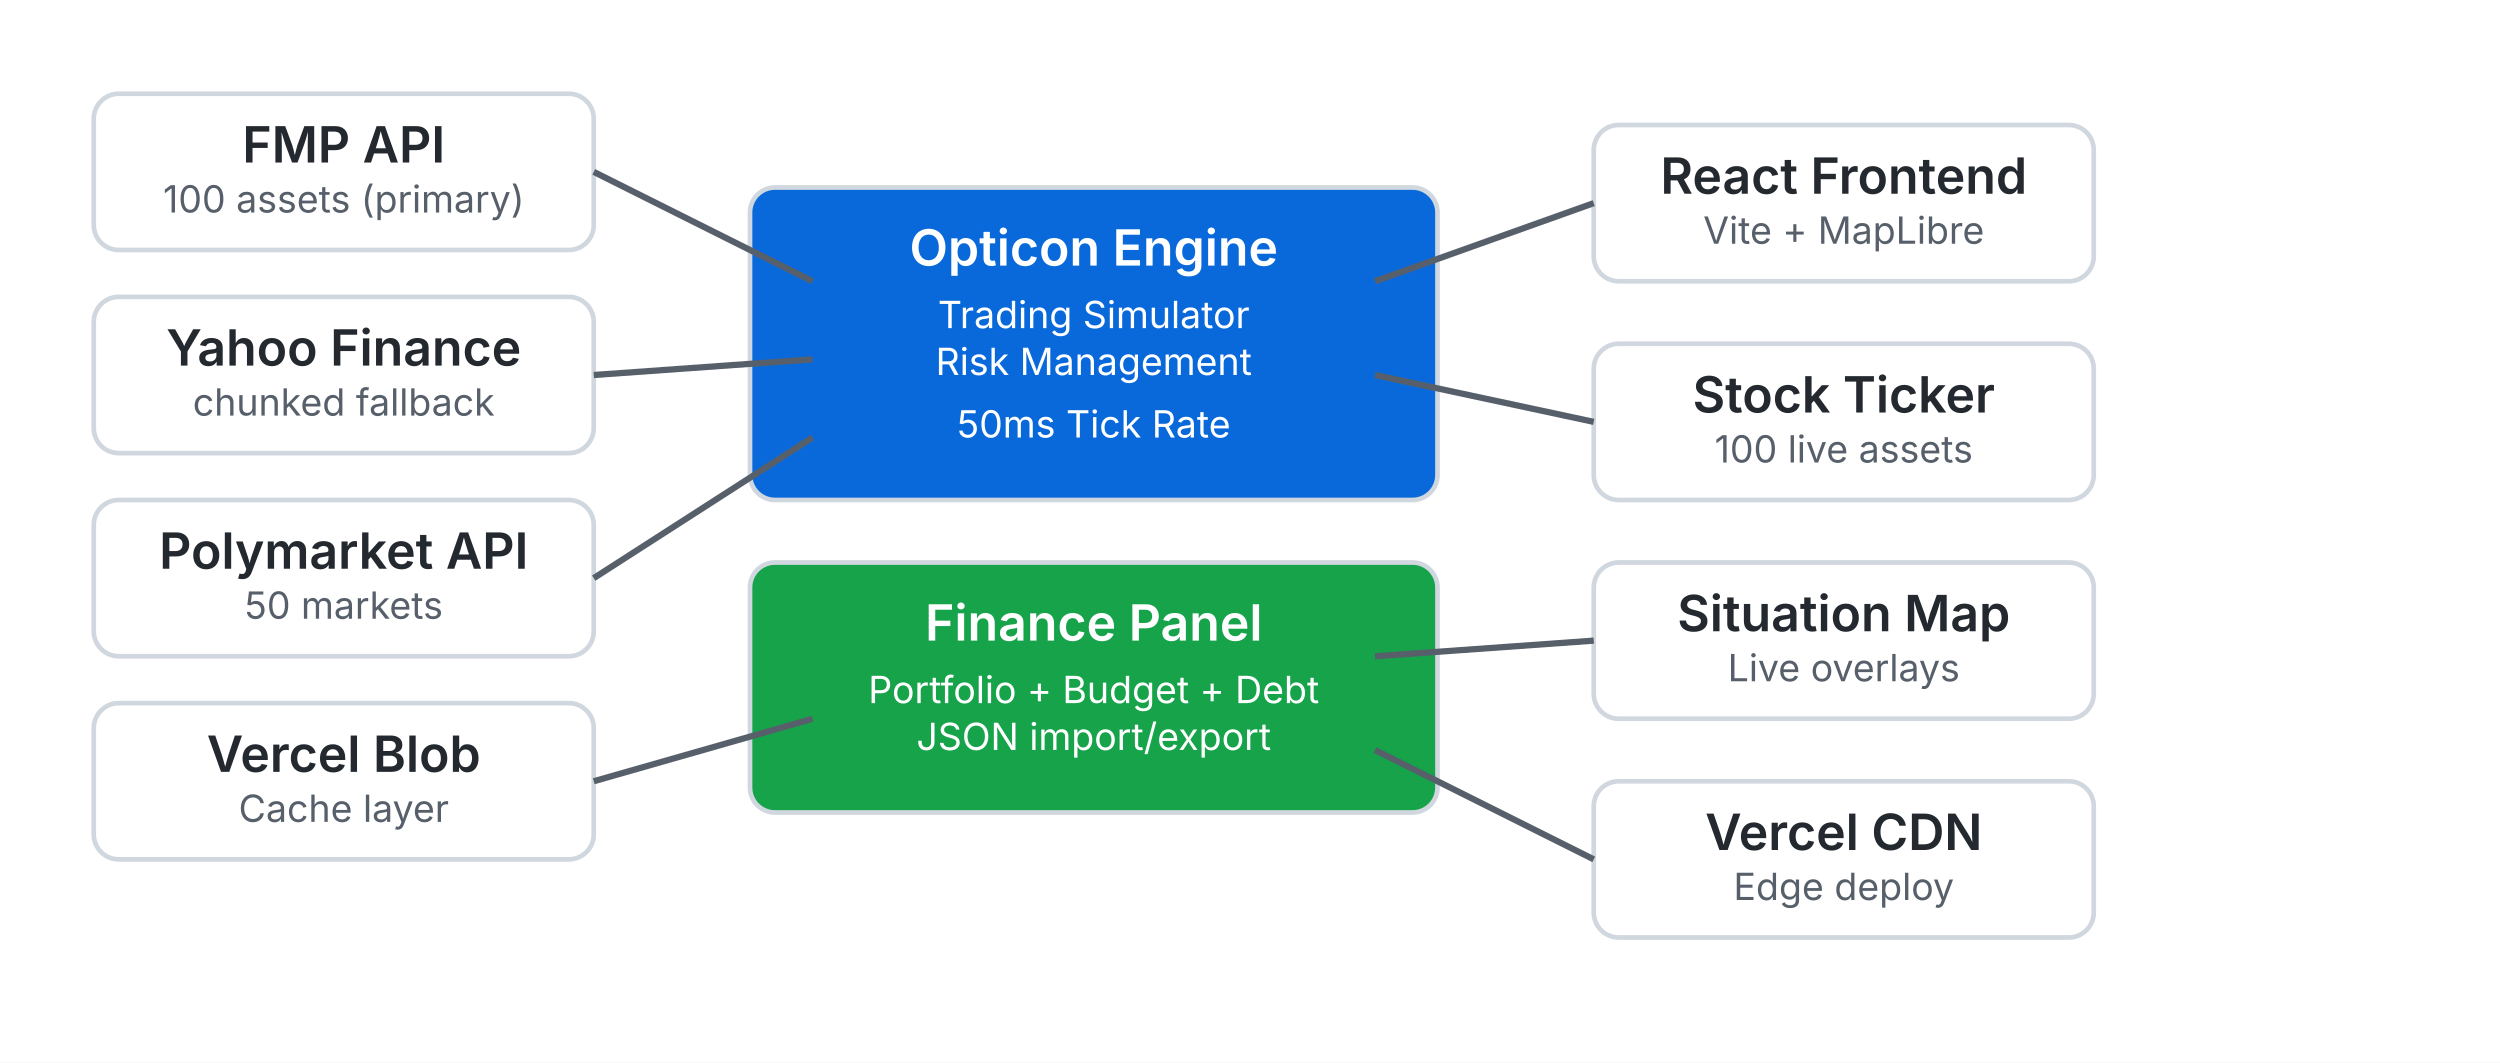
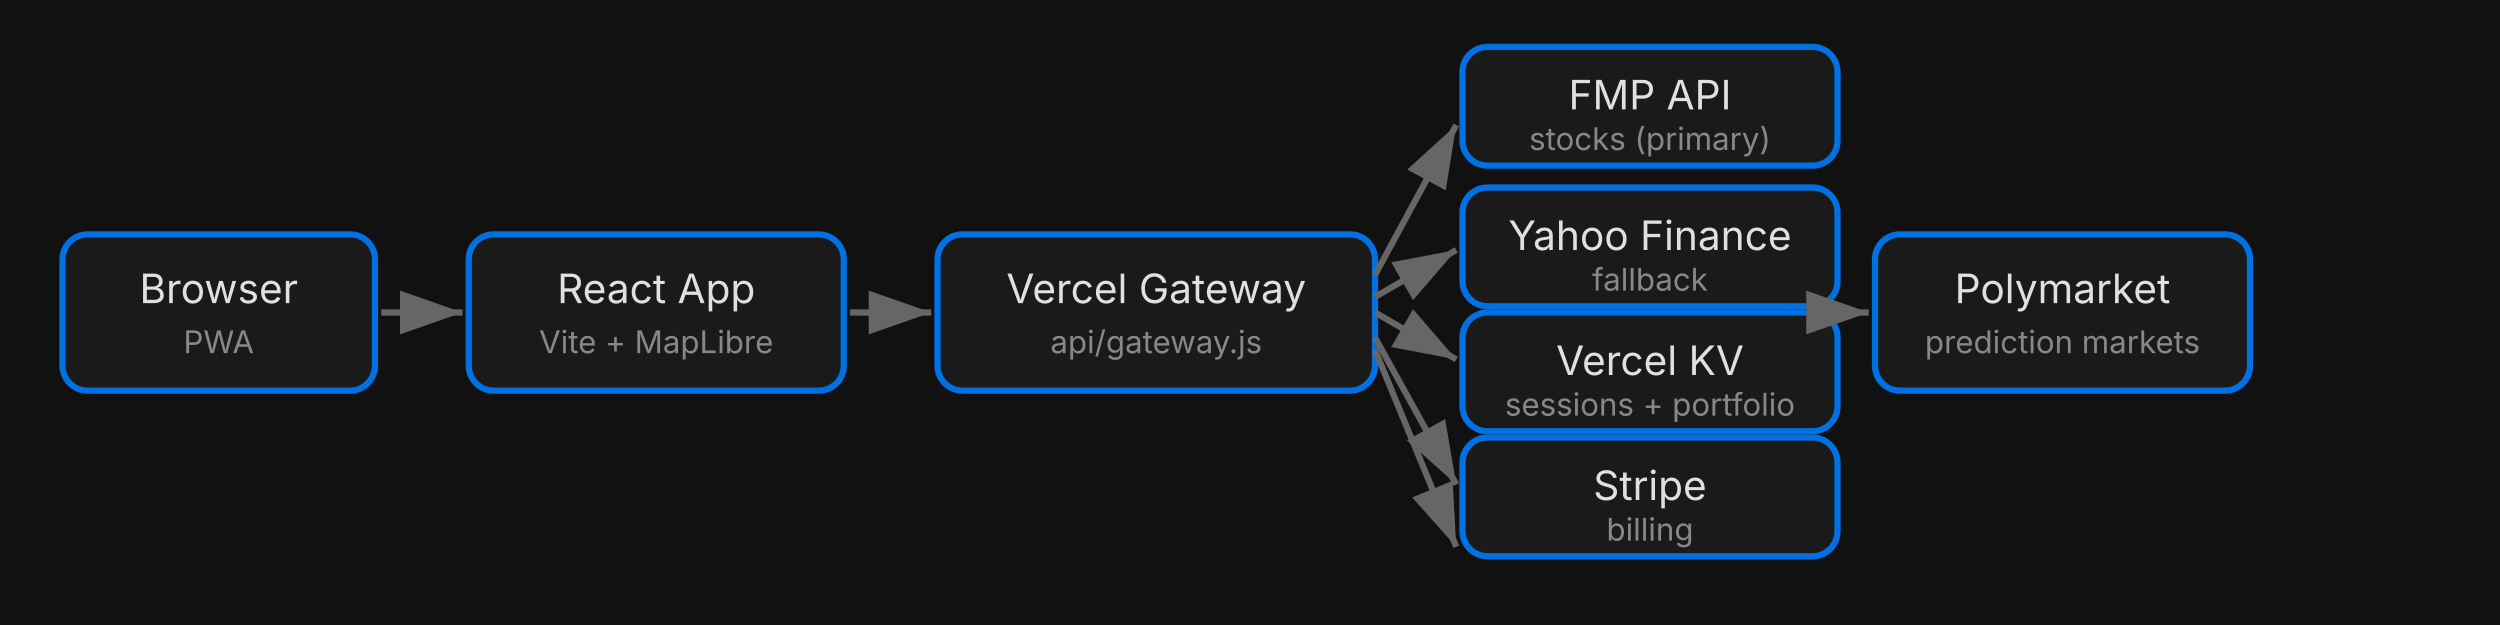
- <svg xmlns="http://www.w3.org/2000/svg" viewBox="0 0 800 340">
-   <style>
-     text { font-family: -apple-system, system-ui, sans-serif; fill: #24292f; }
-     .title { font-size: 16px; font-weight: 600; }
-     .sub { font-size: 12px; fill: #57606a; }
-     .box { fill: #ffffff; stroke: #d0d7de; stroke-width: 1.5; }
-     .core { fill: #0969da; }
-     .fin { fill: #16a34a; }
-     .text-white { fill: #ffffff; }
-     .arrow { stroke: #57606a; stroke-width: 2; fill: none; }
-   </style>
-   <rect width="800" height="340" fill="#ffffff" />
-   <rect x="30" y="30" width="160" height="50" rx="8" class="box" />
-   <text x="110" y="52" text-anchor="middle" class="title">FMP API</text>
-   <text x="110" y="68" text-anchor="middle" class="sub">100 assets (primary)</text>
-   <rect x="30" y="95" width="160" height="50" rx="8" class="box" />
-   <text x="110" y="117" text-anchor="middle" class="title">Yahoo Finance</text>
-   <text x="110" y="133" text-anchor="middle" class="sub">chunked fallback</text>
-   <rect x="30" y="160" width="160" height="50" rx="8" class="box" />
-   <text x="110" y="182" text-anchor="middle" class="title">Polymarket API</text>
-   <text x="110" y="198" text-anchor="middle" class="sub">50 markets</text>
-   <rect x="30" y="225" width="160" height="50" rx="8" class="box" />
-   <text x="110" y="247" text-anchor="middle" class="title">Vercel Blob</text>
-   <text x="110" y="263" text-anchor="middle" class="sub">Cache layer</text>
-   <rect x="240" y="60" width="220" height="100" rx="8" class="box core" />
-   <text x="350" y="85" text-anchor="middle" class="title text-white">Opticon Engine</text>
-   <text x="350" y="105" text-anchor="middle" class="sub text-white">Trading Simulator</text>
-   <text x="350" y="120" text-anchor="middle" class="sub text-white">Risk Management</text>
-   <text x="350" y="140" text-anchor="middle" class="sub text-white">50ms Tick Rate</text>
-   <rect x="240" y="180" width="220" height="80" rx="8" class="box fin" />
-   <text x="350" y="205" text-anchor="middle" class="title text-white">Finance Panel</text>
-   <text x="350" y="225" text-anchor="middle" class="sub text-white">Portfolio + Budget + Debt</text>
-   <text x="350" y="240" text-anchor="middle" class="sub text-white">JSON import/export</text>
-   <rect x="510" y="40" width="160" height="50" rx="8" class="box" />
-   <text x="590" y="62" text-anchor="middle" class="title">React Frontend</text>
-   <text x="590" y="78" text-anchor="middle" class="sub">Vite + MapLibre</text>
-   <rect x="510" y="110" width="160" height="50" rx="8" class="box" />
-   <text x="590" y="132" text-anchor="middle" class="title">Stock Ticker</text>
-   <text x="590" y="148" text-anchor="middle" class="sub">100 live assets</text>
-   <rect x="510" y="180" width="160" height="50" rx="8" class="box" />
-   <text x="590" y="202" text-anchor="middle" class="title">Situation Map</text>
-   <text x="590" y="218" text-anchor="middle" class="sub">Live overlays</text>
-   <rect x="510" y="250" width="160" height="50" rx="8" class="box" />
-   <text x="590" y="272" text-anchor="middle" class="title">Vercel CDN</text>
-   <text x="590" y="288" text-anchor="middle" class="sub">Edge deploy</text>
-   <path d="M 190 55 L 260 90" class="arrow" />
-   <path d="M 190 120 L 260 115" class="arrow" />
-   <path d="M 190 185 L 260 140" class="arrow" />
-   <path d="M 190 250 L 260 230" class="arrow" />
-   <path d="M 440 90 L 510 65" class="arrow" />
-   <path d="M 440 120 L 510 135" class="arrow" />
-   <path d="M 440 210 L 510 205" class="arrow" />
-   <path d="M 440 240 L 510 275" class="arrow" />
+ <svg xmlns="http://www.w3.org/2000/svg" viewBox="0 0 800 200" font-family="-apple-system, system-ui, sans-serif">
+   <defs>
+     <style>
+       .box { fill: #1a1a1a; stroke: #0071e3; stroke-width: 2; }
+       .label { fill: #e0e0e0; font-size: 13px; text-anchor: middle; }
+       .sub { fill: #888; font-size: 10px; text-anchor: middle; }
+       .arrow { stroke: #666; stroke-width: 2; fill: none; marker-end: url(#arrowhead); }
+     </style>
+     <marker id="arrowhead" markerWidth="10" markerHeight="7" refX="10" refY="3.5" orient="auto">
+       <polygon points="0 0, 10 3.5, 0 7" fill="#666" />
+     </marker>
+   </defs>
+   <rect width="800" height="200" fill="#111" />
+   <rect x="20" y="75" width="100" height="50" rx="8" class="box" />
+   <text x="70" y="97" class="label">Browser</text>
+   <text x="70" y="113" class="sub">PWA</text>
+   <line x1="122" y1="100" x2="148" y2="100" class="arrow" />
+   <rect x="150" y="75" width="120" height="50" rx="8" class="box" />
+   <text x="210" y="97" class="label">React App</text>
+   <text x="210" y="113" class="sub">Vite + MapLibre</text>
+   <line x1="272" y1="100" x2="298" y2="100" class="arrow" />
+   <rect x="300" y="75" width="140" height="50" rx="8" class="box" />
+   <text x="370" y="97" class="label">Vercel Gateway</text>
+   <text x="370" y="113" class="sub">api/gateway.js</text>
+   <line x1="440" y1="88" x2="466" y2="40" class="arrow" />
+   <line x1="440" y1="95" x2="466" y2="80" class="arrow" />
+   <line x1="440" y1="100" x2="466" y2="115" class="arrow" />
+   <line x1="440" y1="108" x2="466" y2="155" class="arrow" />
+   <line x1="440" y1="112" x2="466" y2="175" class="arrow" />
+   <rect x="468" y="15" width="120" height="38" rx="8" class="box" />
+   <text x="528" y="35" class="label">FMP API</text>
+   <text x="528" y="48" class="sub">stocks (primary)</text>
+   <rect x="468" y="60" width="120" height="38" rx="8" class="box" />
+   <text x="528" y="80" class="label">Yahoo Finance</text>
+   <text x="528" y="93" class="sub">fallback</text>
+   <rect x="468" y="100" width="120" height="38" rx="8" class="box" />
+   <text x="528" y="120" class="label">Vercel KV</text>
+   <text x="528" y="133" class="sub">sessions + portfolio</text>
+   <rect x="468" y="140" width="120" height="38" rx="8" class="box" />
+   <text x="528" y="160" class="label">Stripe</text>
+   <text x="528" y="173" class="sub">billing</text>
+   <rect x="600" y="75" width="120" height="50" rx="8" class="box" />
+   <text x="660" y="97" class="label">Polymarket</text>
+   <text x="660" y="113" class="sub">prediction markets</text>
+   <line x1="590" y1="100" x2="598" y2="100" class="arrow" />
</svg>
